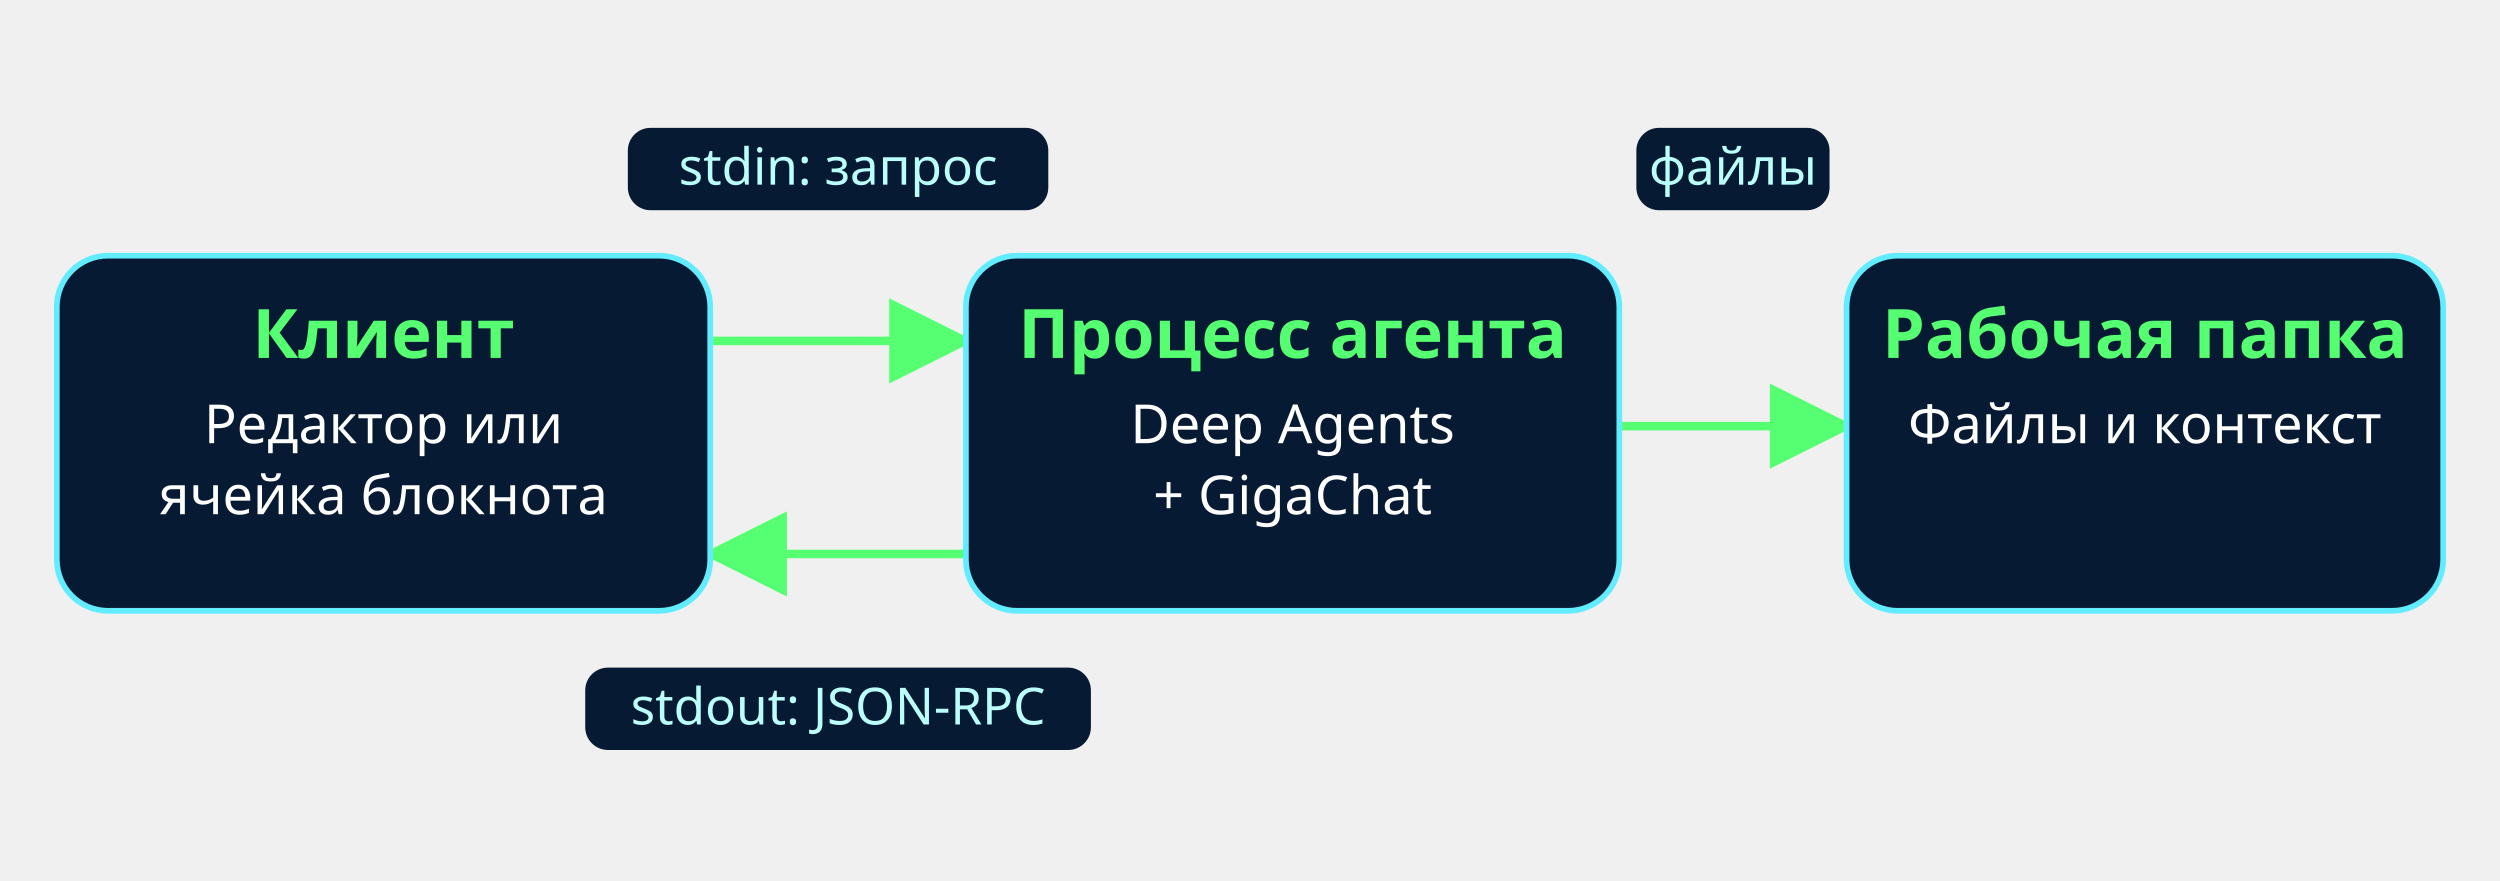
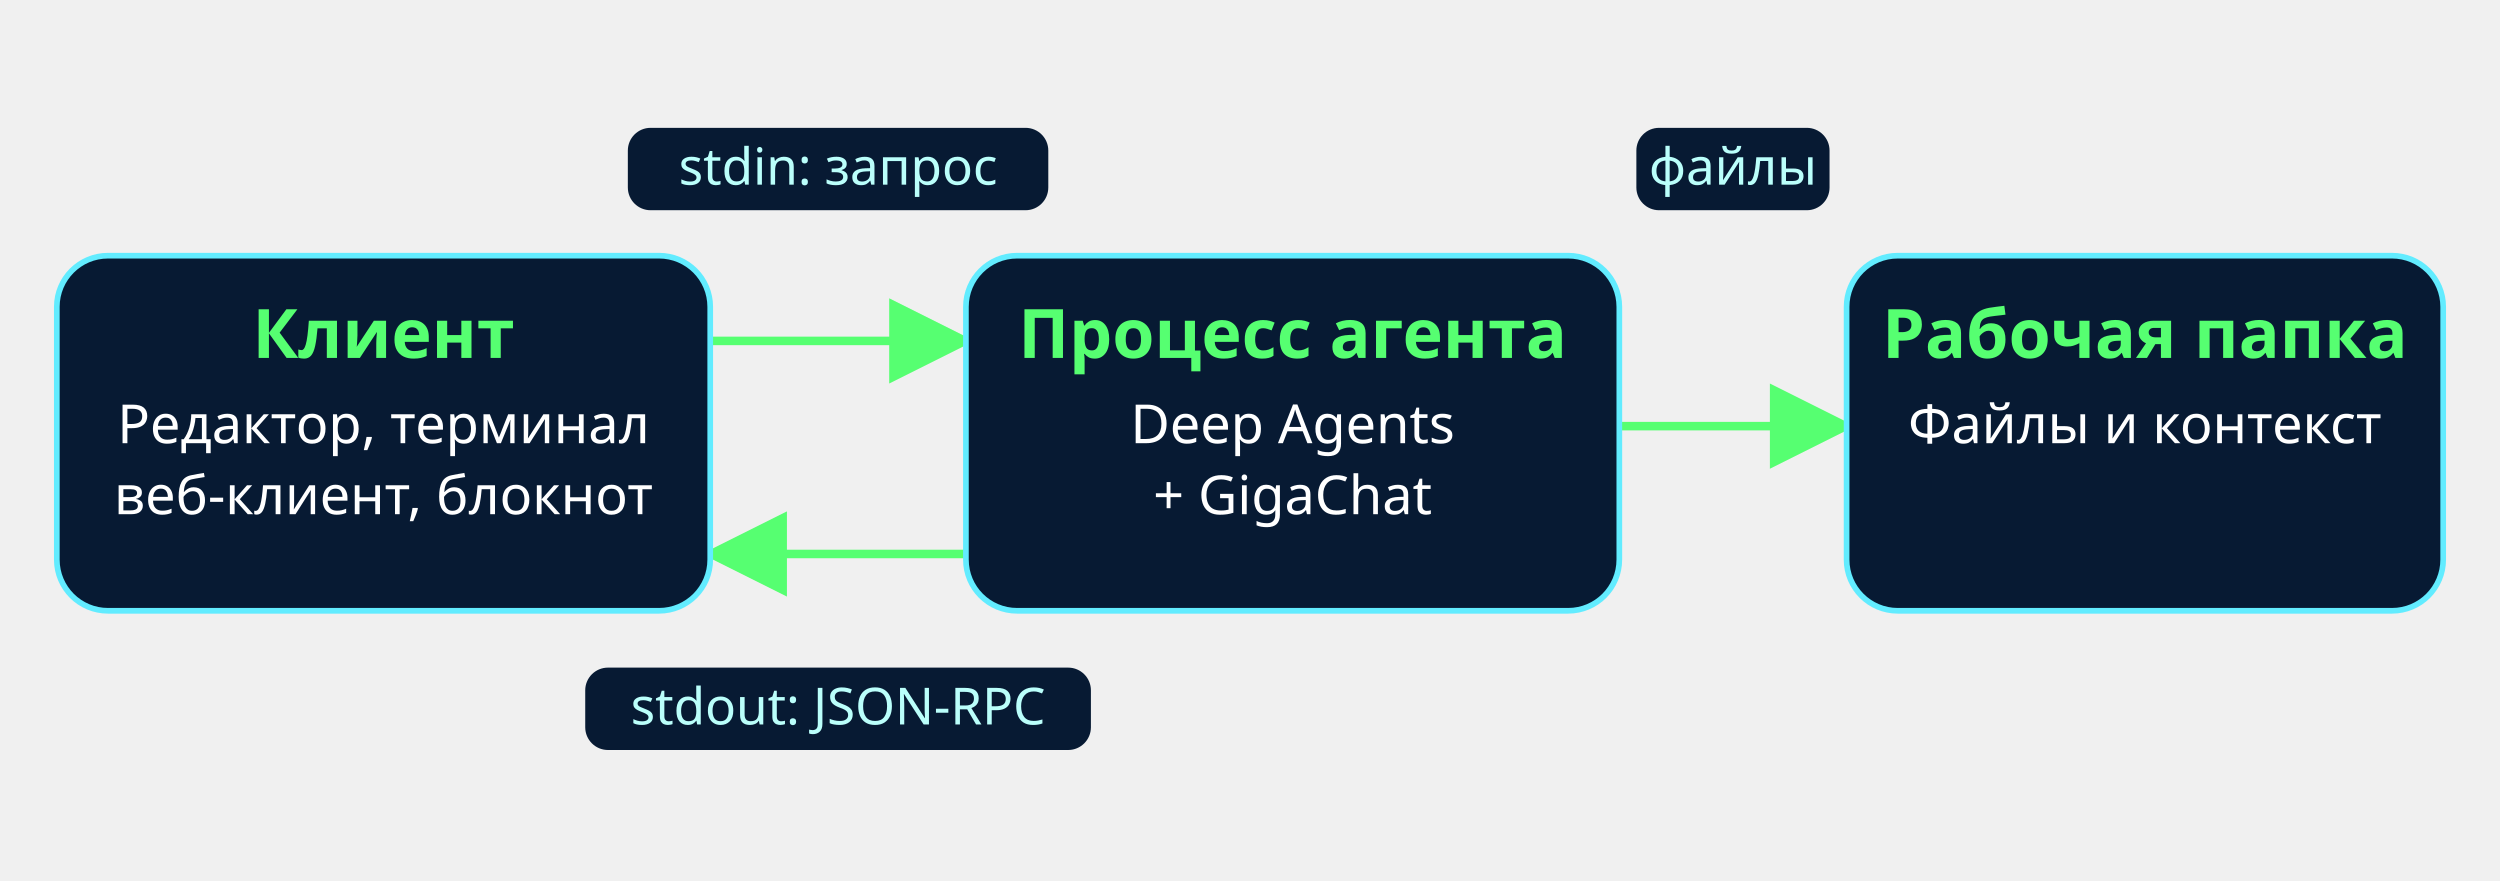
<svg xmlns="http://www.w3.org/2000/svg" width="880" height="310" viewBox="0 0 880 310">
  <defs>
    <marker id="a" markerWidth="10" markerHeight="10" refX="9" refY="5" orient="auto">
      <path d="M0,0 L10,5 L0,10" fill="#56ff71" />
    </marker>
  </defs>
  <path d="M250,120 L340,120" stroke="#56ff71" stroke-width="3" fill="none" marker-end="url(#a)" />
  <rect x="221.0" y="45" width="148" height="29" rx="8" fill="#071a33" />
  <text x="295" y="65" fill="#bafffb" font-family="sans-serif" font-size="18" text-anchor="middle">stdin: запрос</text>
  <path d="M340,195 L250,195" stroke="#56ff71" stroke-width="3" fill="none" marker-end="url(#a)" />
  <rect x="206.0" y="235" width="178" height="29" rx="8" fill="#071a33" />
  <text x="295" y="255" fill="#bafffb" font-family="sans-serif" font-size="18" text-anchor="middle">stdout: JSON-RPC</text>
  <path d="M570,150 L650,150" stroke="#56ff71" stroke-width="3" fill="none" marker-end="url(#a)" />
  <rect x="576.0" y="45" width="68" height="29" rx="8" fill="#071a33" />
  <text x="610" y="65" fill="#bafffb" font-family="sans-serif" font-size="18" text-anchor="middle">файлы</text>
  <rect x="20" y="90" width="230" height="125" rx="18" fill="#071a33" stroke="#62ecff" stroke-width="2" />
  <text x="135.0" y="126" text-anchor="middle" fill="#56ff71" font-family="sans-serif" font-size="24" font-weight="600">Клиент</text>
-   <text x="135.0" y="156" text-anchor="middle" fill="white" font-family="sans-serif" font-size="19">Редактор или</text>
-   <text x="135.0" y="181" text-anchor="middle" fill="white" font-family="sans-serif" font-size="19">ячейка блокнота</text>
+   <text x="135.0" y="156" text-anchor="middle" fill="white" font-family="sans-serif" font-size="19">Редактор, терминал</text>
+   <text x="135.0" y="181" text-anchor="middle" fill="white" font-family="sans-serif" font-size="19">веб-клиент, блокнот</text>
  <rect x="340" y="90" width="230" height="125" rx="18" fill="#071a33" stroke="#62ecff" stroke-width="2" />
  <text x="455.0" y="126" text-anchor="middle" fill="#56ff71" font-family="sans-serif" font-size="24" font-weight="600">Процесс агента</text>
  <text x="455.0" y="156" text-anchor="middle" fill="white" font-family="sans-serif" font-size="19">Deep Agents</text>
  <text x="455.0" y="181" text-anchor="middle" fill="white" font-family="sans-serif" font-size="19">+ GigaChat</text>
  <rect x="650" y="90" width="210" height="125" rx="18" fill="#071a33" stroke="#62ecff" stroke-width="2" />
  <text x="755.0" y="126" text-anchor="middle" fill="#56ff71" font-family="sans-serif" font-size="24" font-weight="600">Рабочая папка</text>
  <text x="755.0" y="156" text-anchor="middle" fill="white" font-family="sans-serif" font-size="19">Файлы и контекст</text>
</svg>
